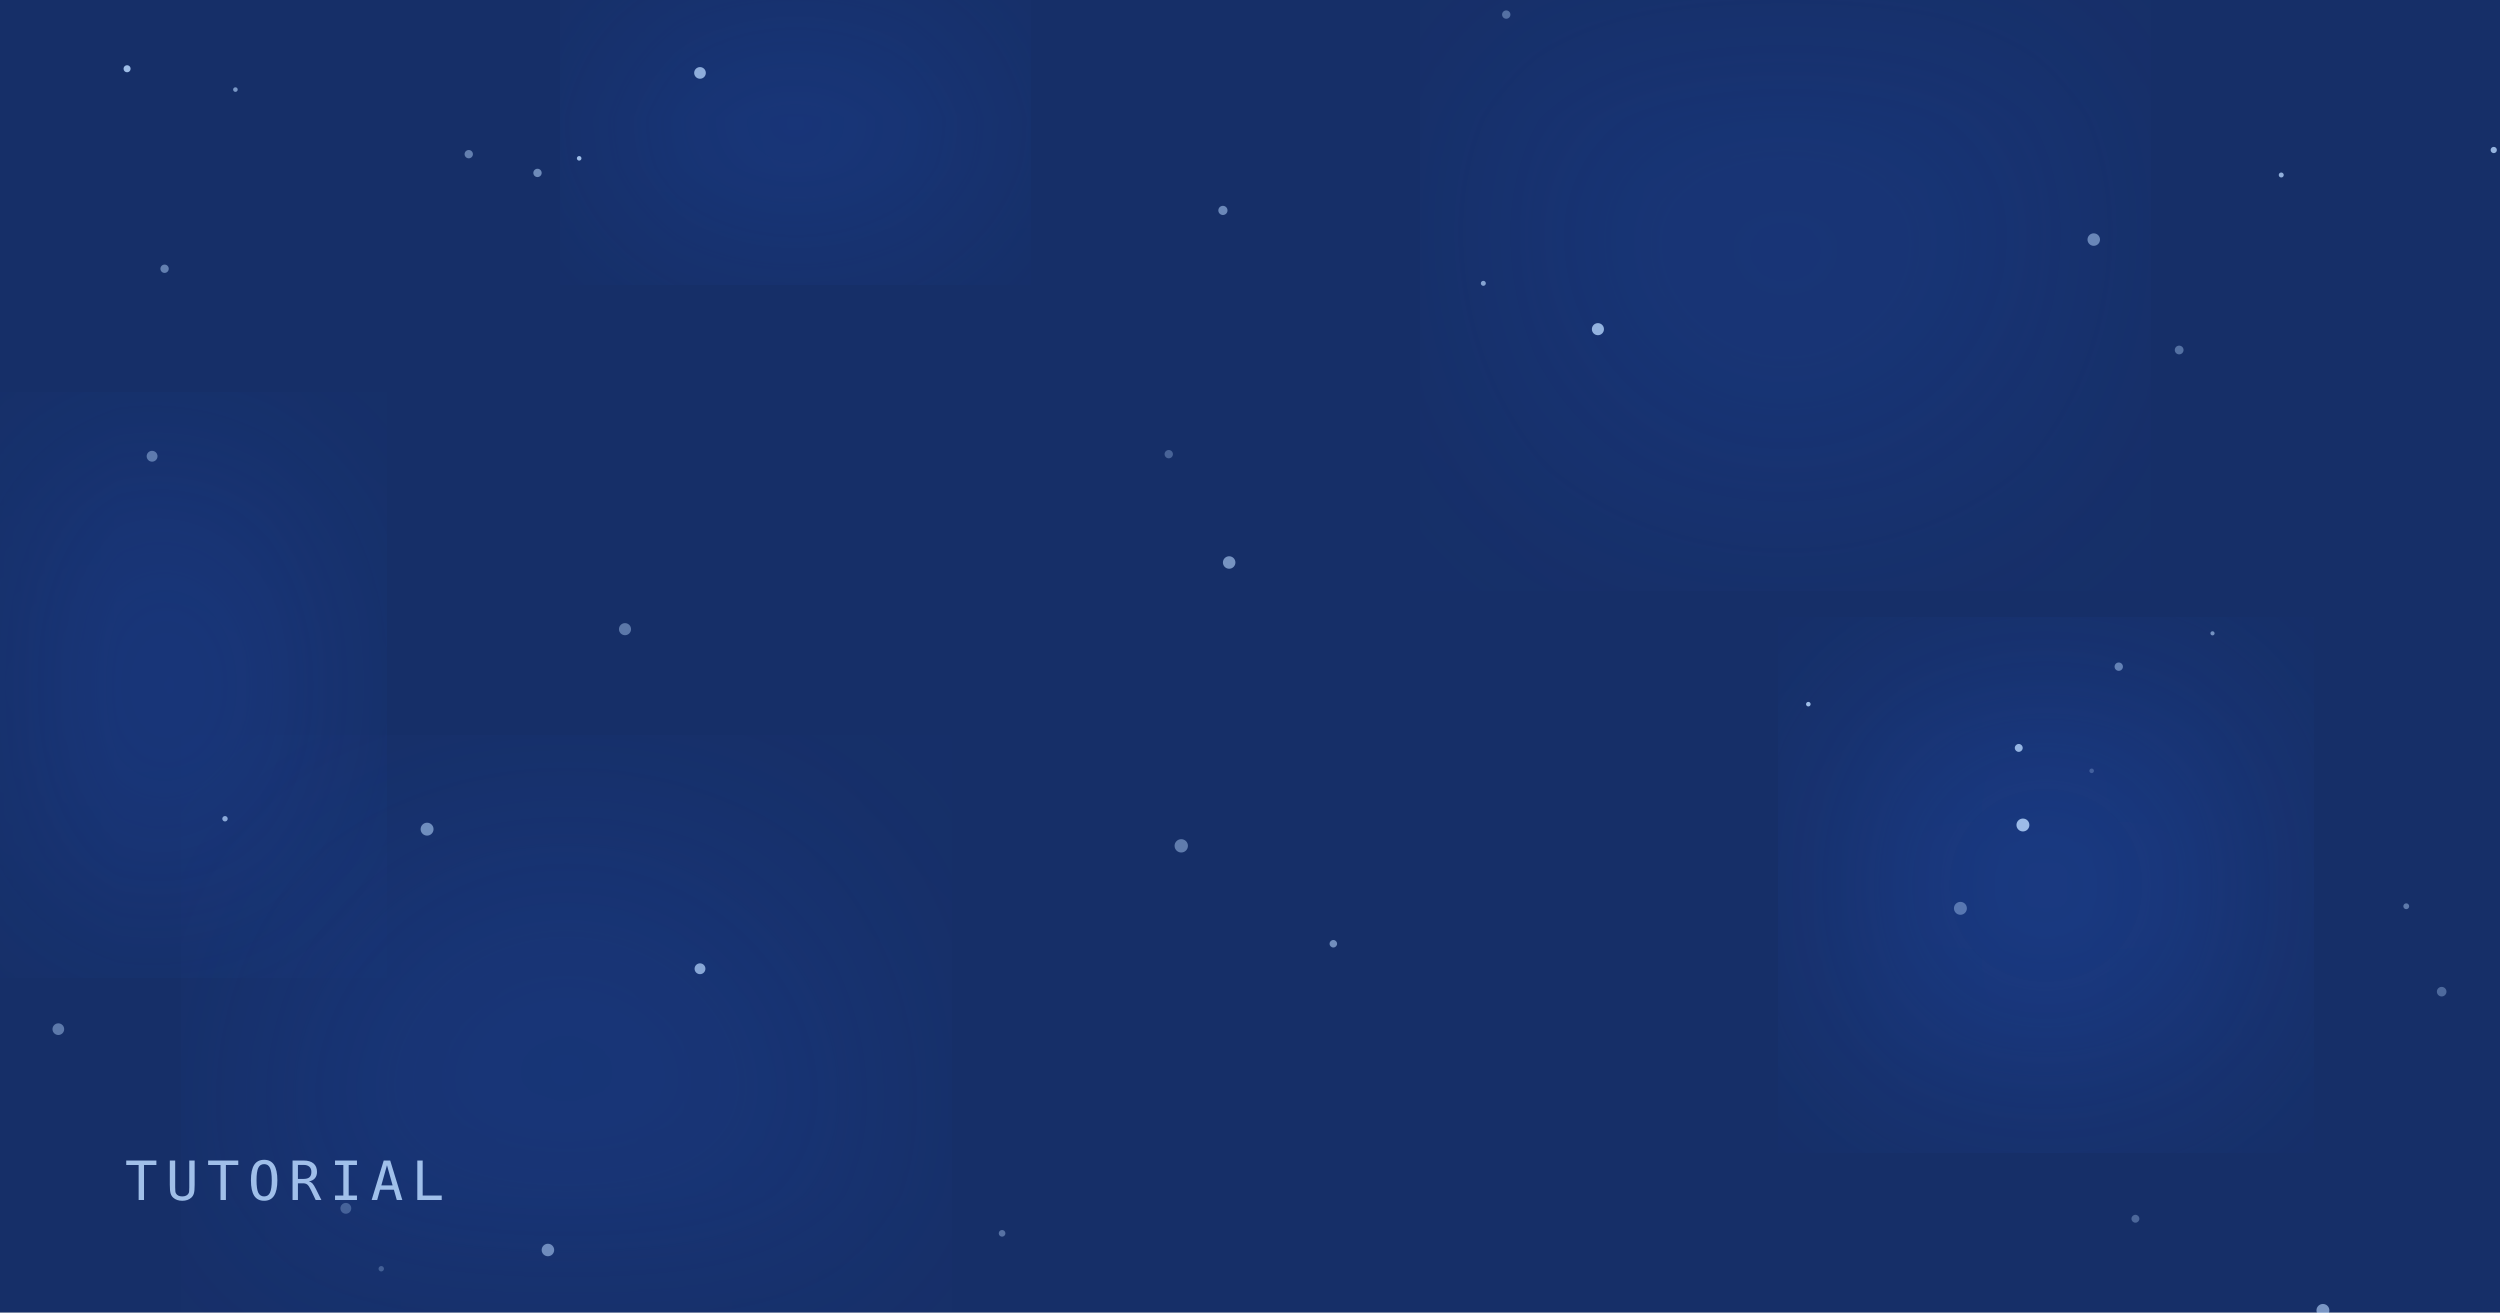
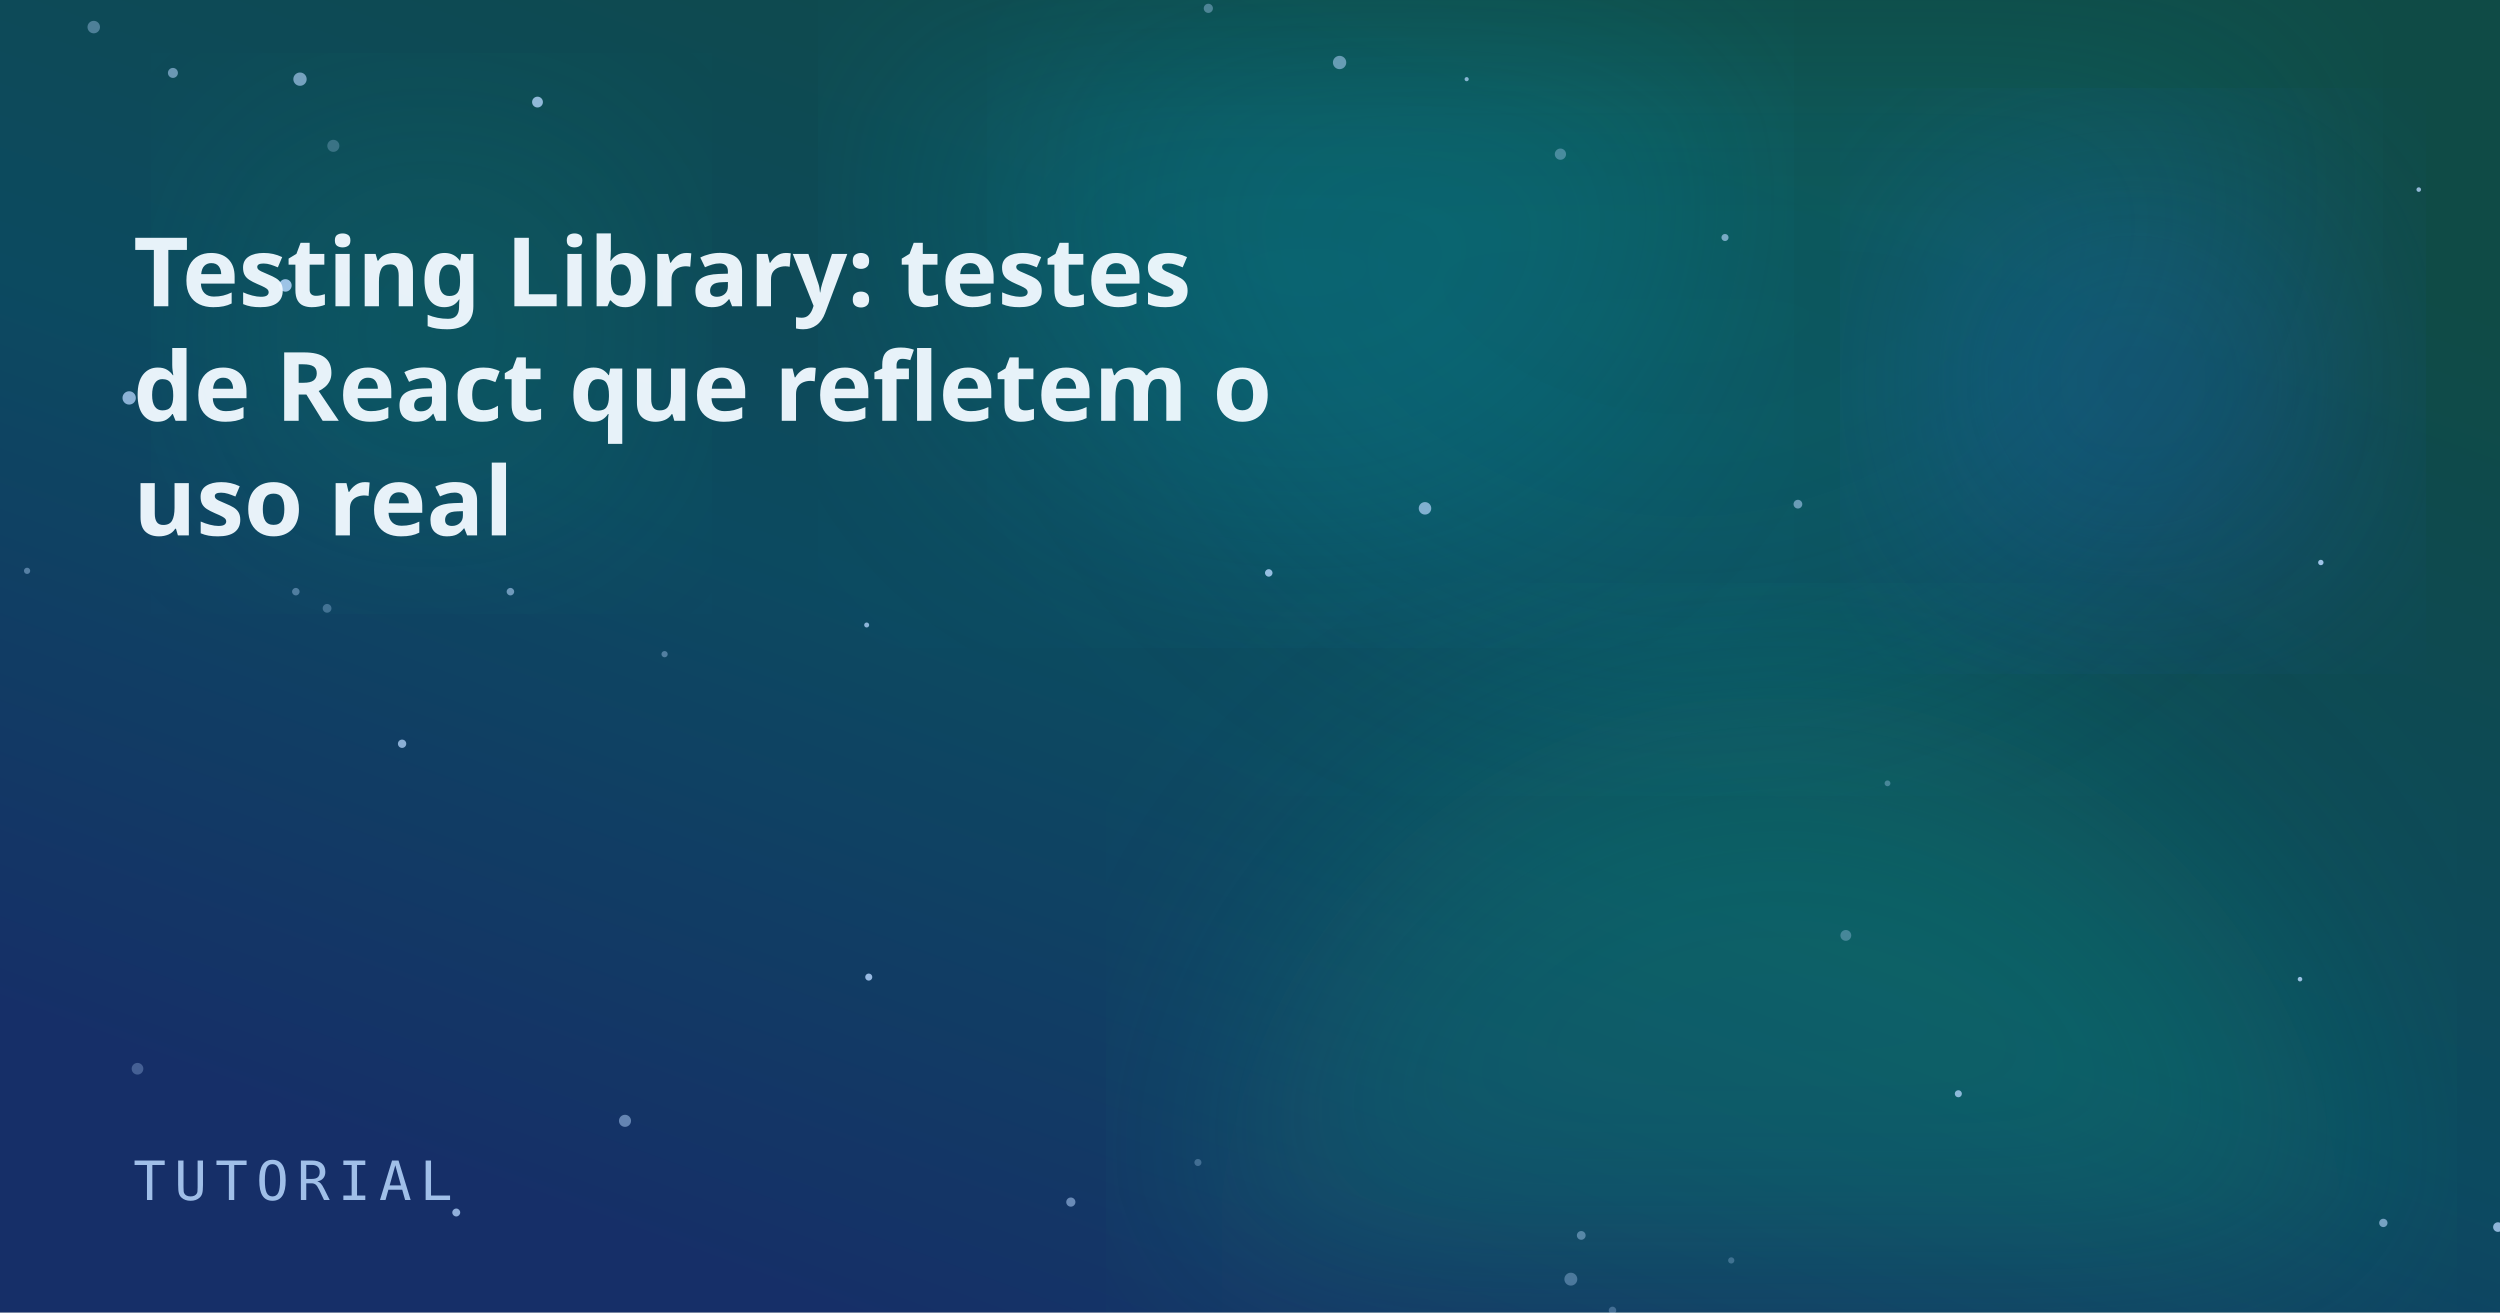
<svg xmlns="http://www.w3.org/2000/svg" width="1200" height="630" viewBox="0 0 1200 630">
  <defs>
    <linearGradient id="bg" gradientTransform="rotate(125 0.5 0.5)">
-       <stop offset="0" stop-color="#2563eb" />
-       <stop offset="0.55" stop-color="#2563eb" />
+       <stop offset="0" stop-color="#10b981" />
+       <stop offset="0.55" stop-color="#06b6d4" />
      <stop offset="1" stop-color="#2563eb" />
    </linearGradient>
    <filter id="soft">
      <feGaussianBlur stdDeviation="60" />
    </filter>
  </defs>
  <rect width="1200" height="630" fill="#0f172a" />
  <rect width="1200" height="630" fill="url(#bg)" opacity="0.32" />
-   <circle cx="982" cy="425" r="107" fill="#2563eb" opacity="0.22" filter="url(#soft)" />
-   <circle cx="272" cy="538" r="154" fill="#2563eb" opacity="0.12" filter="url(#soft)" />
-   <circle cx="857" cy="108" r="146" fill="#2563eb" opacity="0.11" filter="url(#soft)" />
-   <circle cx="45" cy="329" r="117" fill="#2563eb" opacity="0.17" filter="url(#soft)" />
-   <circle cx="382" cy="24" r="94" fill="#2563eb" opacity="0.23" filter="url(#soft)" />
-   <circle cx="263" cy="600" r="3.0" fill="#b8d8ff" opacity="0.54" />
-   <circle cx="712" cy="136" r="1.2" fill="#b8d8ff" opacity="0.68" />
-   <circle cx="1046" cy="168" r="2.1" fill="#b8d8ff" opacity="0.39" />
-   <circle cx="300" cy="302" r="2.9" fill="#b8d8ff" opacity="0.43" />
-   <circle cx="73" cy="219" r="2.6" fill="#b8d8ff" opacity="0.44" />
-   <circle cx="1115" cy="629" r="3.1" fill="#b8d8ff" opacity="0.61" />
-   <circle cx="1017" cy="320" r="2.0" fill="#b8d8ff" opacity="0.48" />
-   <circle cx="1095" cy="84" r="1.2" fill="#b8d8ff" opacity="0.76" />
-   <circle cx="28" cy="494" r="2.8" fill="#b8d8ff" opacity="0.44" />
-   <circle cx="1005" cy="115" r="3.0" fill="#b8d8ff" opacity="0.51" />
-   <circle cx="1025" cy="585" r="1.9" fill="#b8d8ff" opacity="0.33" />
-   <circle cx="1197" cy="72" r="1.5" fill="#b8d8ff" opacity="0.78" />
-   <circle cx="1172" cy="476" r="2.3" fill="#b8d8ff" opacity="0.35" />
-   <circle cx="183" cy="609" r="1.3" fill="#b8d8ff" opacity="0.28" />
-   <circle cx="1062" cy="304" r="1.0" fill="#b8d8ff" opacity="0.58" />
-   <circle cx="258" cy="83" r="2.0" fill="#b8d8ff" opacity="0.54" />
-   <circle cx="113" cy="43" r="1.1" fill="#b8d8ff" opacity="0.62" />
-   <circle cx="590" cy="270" r="3.0" fill="#b8d8ff" opacity="0.59" />
-   <circle cx="561" cy="218" r="2.0" fill="#b8d8ff" opacity="0.31" />
-   <circle cx="1004" cy="370" r="1.1" fill="#b8d8ff" opacity="0.26" />
-   <circle cx="941" cy="436" r="3.1" fill="#b8d8ff" opacity="0.40" />
-   <circle cx="61" cy="33" r="1.7" fill="#b8d8ff" opacity="0.84" />
-   <circle cx="971" cy="396" r="3.1" fill="#b8d8ff" opacity="0.82" />
-   <circle cx="205" cy="398" r="3.1" fill="#b8d8ff" opacity="0.55" />
-   <circle cx="336" cy="35" r="2.8" fill="#b8d8ff" opacity="0.74" />
-   <circle cx="79" cy="129" r="2.0" fill="#b8d8ff" opacity="0.48" />
-   <circle cx="640" cy="453" r="1.8" fill="#b8d8ff" opacity="0.56" />
-   <circle cx="587" cy="101" r="2.2" fill="#b8d8ff" opacity="0.53" />
-   <circle cx="969" cy="359" r="1.9" fill="#b8d8ff" opacity="0.78" />
-   <circle cx="868" cy="338" r="1.1" fill="#b8d8ff" opacity="0.84" />
-   <circle cx="567" cy="406" r="3.2" fill="#b8d8ff" opacity="0.46" />
-   <circle cx="108" cy="393" r="1.3" fill="#b8d8ff" opacity="0.72" />
-   <circle cx="225" cy="74" r="2.0" fill="#b8d8ff" opacity="0.47" />
-   <circle cx="278" cy="76" r="1.1" fill="#b8d8ff" opacity="0.84" />
-   <circle cx="723" cy="7" r="2.0" fill="#b8d8ff" opacity="0.38" />
-   <circle cx="336" cy="465" r="2.6" fill="#b8d8ff" opacity="0.70" />
-   <circle cx="166" cy="580" r="2.6" fill="#b8d8ff" opacity="0.29" />
-   <circle cx="1155" cy="435" r="1.4" fill="#b8d8ff" opacity="0.44" />
-   <circle cx="767" cy="158" r="2.9" fill="#b8d8ff" opacity="0.77" />
-   <circle cx="481" cy="592" r="1.6" fill="#b8d8ff" opacity="0.40" />
-   <text x="60" y="576" font-family="ui-monospace,monospace" font-size="26" fill="#b8d8ff" opacity="0.85" letter-spacing="4">TUTORIAL</text>
+   <circle cx="855" cy="604" r="270" fill="#10b981" opacity="0.21" filter="url(#soft)" />
+   <circle cx="809" cy="47" r="279" fill="#06b6d4" opacity="0.13" filter="url(#soft)" />
+   <circle cx="1024" cy="183" r="117" fill="#2563eb" opacity="0.20" filter="url(#soft)" />
+   <circle cx="207" cy="160" r="112" fill="#10b981" opacity="0.11" filter="url(#soft)" />
+   <circle cx="627" cy="77" r="195" fill="#06b6d4" opacity="0.14" filter="url(#soft)" />
+   <circle cx="45" cy="13" r="3.0" fill="#b8d8ff" opacity="0.38" />
+   <circle cx="1144" cy="587" r="2.0" fill="#b8d8ff" opacity="0.61" />
+   <circle cx="258" cy="49" r="2.6" fill="#b8d8ff" opacity="0.77" />
+   <circle cx="319" cy="314" r="1.5" fill="#b8d8ff" opacity="0.40" />
+   <circle cx="575" cy="558" r="1.7" fill="#b8d8ff" opacity="0.29" />
+   <circle cx="417" cy="469" r="1.7" fill="#b8d8ff" opacity="0.81" />
+   <circle cx="1199" cy="589" r="2.3" fill="#b8d8ff" opacity="0.76" />
+   <circle cx="609" cy="275" r="1.8" fill="#b8d8ff" opacity="0.80" />
+   <circle cx="160" cy="70" r="2.9" fill="#b8d8ff" opacity="0.26" />
+   <circle cx="940" cy="525" r="1.7" fill="#b8d8ff" opacity="0.75" />
+   <circle cx="219" cy="582" r="1.9" fill="#b8d8ff" opacity="0.76" />
+   <circle cx="1114" cy="270" r="1.3" fill="#b8d8ff" opacity="0.85" />
+   <circle cx="137" cy="137" r="3.0" fill="#b8d8ff" opacity="0.84" />
+   <circle cx="906" cy="376" r="1.4" fill="#b8d8ff" opacity="0.34" />
+   <circle cx="1161" cy="91" r="1.1" fill="#b8d8ff" opacity="0.78" />
+   <circle cx="580" cy="4" r="2.2" fill="#b8d8ff" opacity="0.38" />
+   <circle cx="157" cy="292" r="2.1" fill="#b8d8ff" opacity="0.31" />
+   <circle cx="83" cy="35" r="2.4" fill="#b8d8ff" opacity="0.55" />
+   <circle cx="514" cy="577" r="2.2" fill="#b8d8ff" opacity="0.53" />
+   <circle cx="416" cy="300" r="1.2" fill="#b8d8ff" opacity="0.75" />
+   <circle cx="704" cy="38" r="1.0" fill="#b8d8ff" opacity="0.72" />
+   <circle cx="831" cy="605" r="1.5" fill="#b8d8ff" opacity="0.28" />
+   <circle cx="62" cy="191" r="3.2" fill="#b8d8ff" opacity="0.74" />
+   <circle cx="754" cy="614" r="3.1" fill="#b8d8ff" opacity="0.35" />
+   <circle cx="759" cy="593" r="2.1" fill="#b8d8ff" opacity="0.42" />
+   <circle cx="66" cy="513" r="2.8" fill="#b8d8ff" opacity="0.29" />
+   <circle cx="245" cy="284" r="1.8" fill="#b8d8ff" opacity="0.57" />
+   <circle cx="863" cy="242" r="2.1" fill="#b8d8ff" opacity="0.54" />
+   <circle cx="193" cy="357" r="2.0" fill="#b8d8ff" opacity="0.73" />
+   <circle cx="684" cy="244" r="3.0" fill="#b8d8ff" opacity="0.68" />
+   <circle cx="643" cy="30" r="3.2" fill="#b8d8ff" opacity="0.53" />
+   <circle cx="774" cy="629" r="1.8" fill="#b8d8ff" opacity="0.30" />
+   <circle cx="749" cy="74" r="2.7" fill="#b8d8ff" opacity="0.36" />
+   <circle cx="142" cy="284" r="1.8" fill="#b8d8ff" opacity="0.39" />
+   <circle cx="144" cy="38" r="3.2" fill="#b8d8ff" opacity="0.61" />
+   <circle cx="13" cy="274" r="1.5" fill="#b8d8ff" opacity="0.42" />
+   <circle cx="886" cy="449" r="2.6" fill="#b8d8ff" opacity="0.33" />
+   <circle cx="1104" cy="470" r="1.1" fill="#b8d8ff" opacity="0.83" />
+   <circle cx="828" cy="114" r="1.7" fill="#b8d8ff" opacity="0.63" />
+   <circle cx="300" cy="538" r="2.9" fill="#b8d8ff" opacity="0.49" />
+   <text x="64" y="147" font-family="ui-sans-serif,system-ui,sans-serif" font-size="46" font-weight="700" fill="#f0f9ff" opacity="0.96">Testing Library: testes</text>
+   <text x="64" y="202" font-family="ui-sans-serif,system-ui,sans-serif" font-size="46" font-weight="700" fill="#f0f9ff" opacity="0.96">de React que refletem o</text>
+   <text x="64" y="257" font-family="ui-sans-serif,system-ui,sans-serif" font-size="46" font-weight="700" fill="#f0f9ff" opacity="0.96">uso real</text>
+   <text x="64" y="576" font-family="ui-monospace,monospace" font-size="26" fill="#b8d8ff" opacity="0.85" letter-spacing="4">TUTORIAL</text>
</svg>
